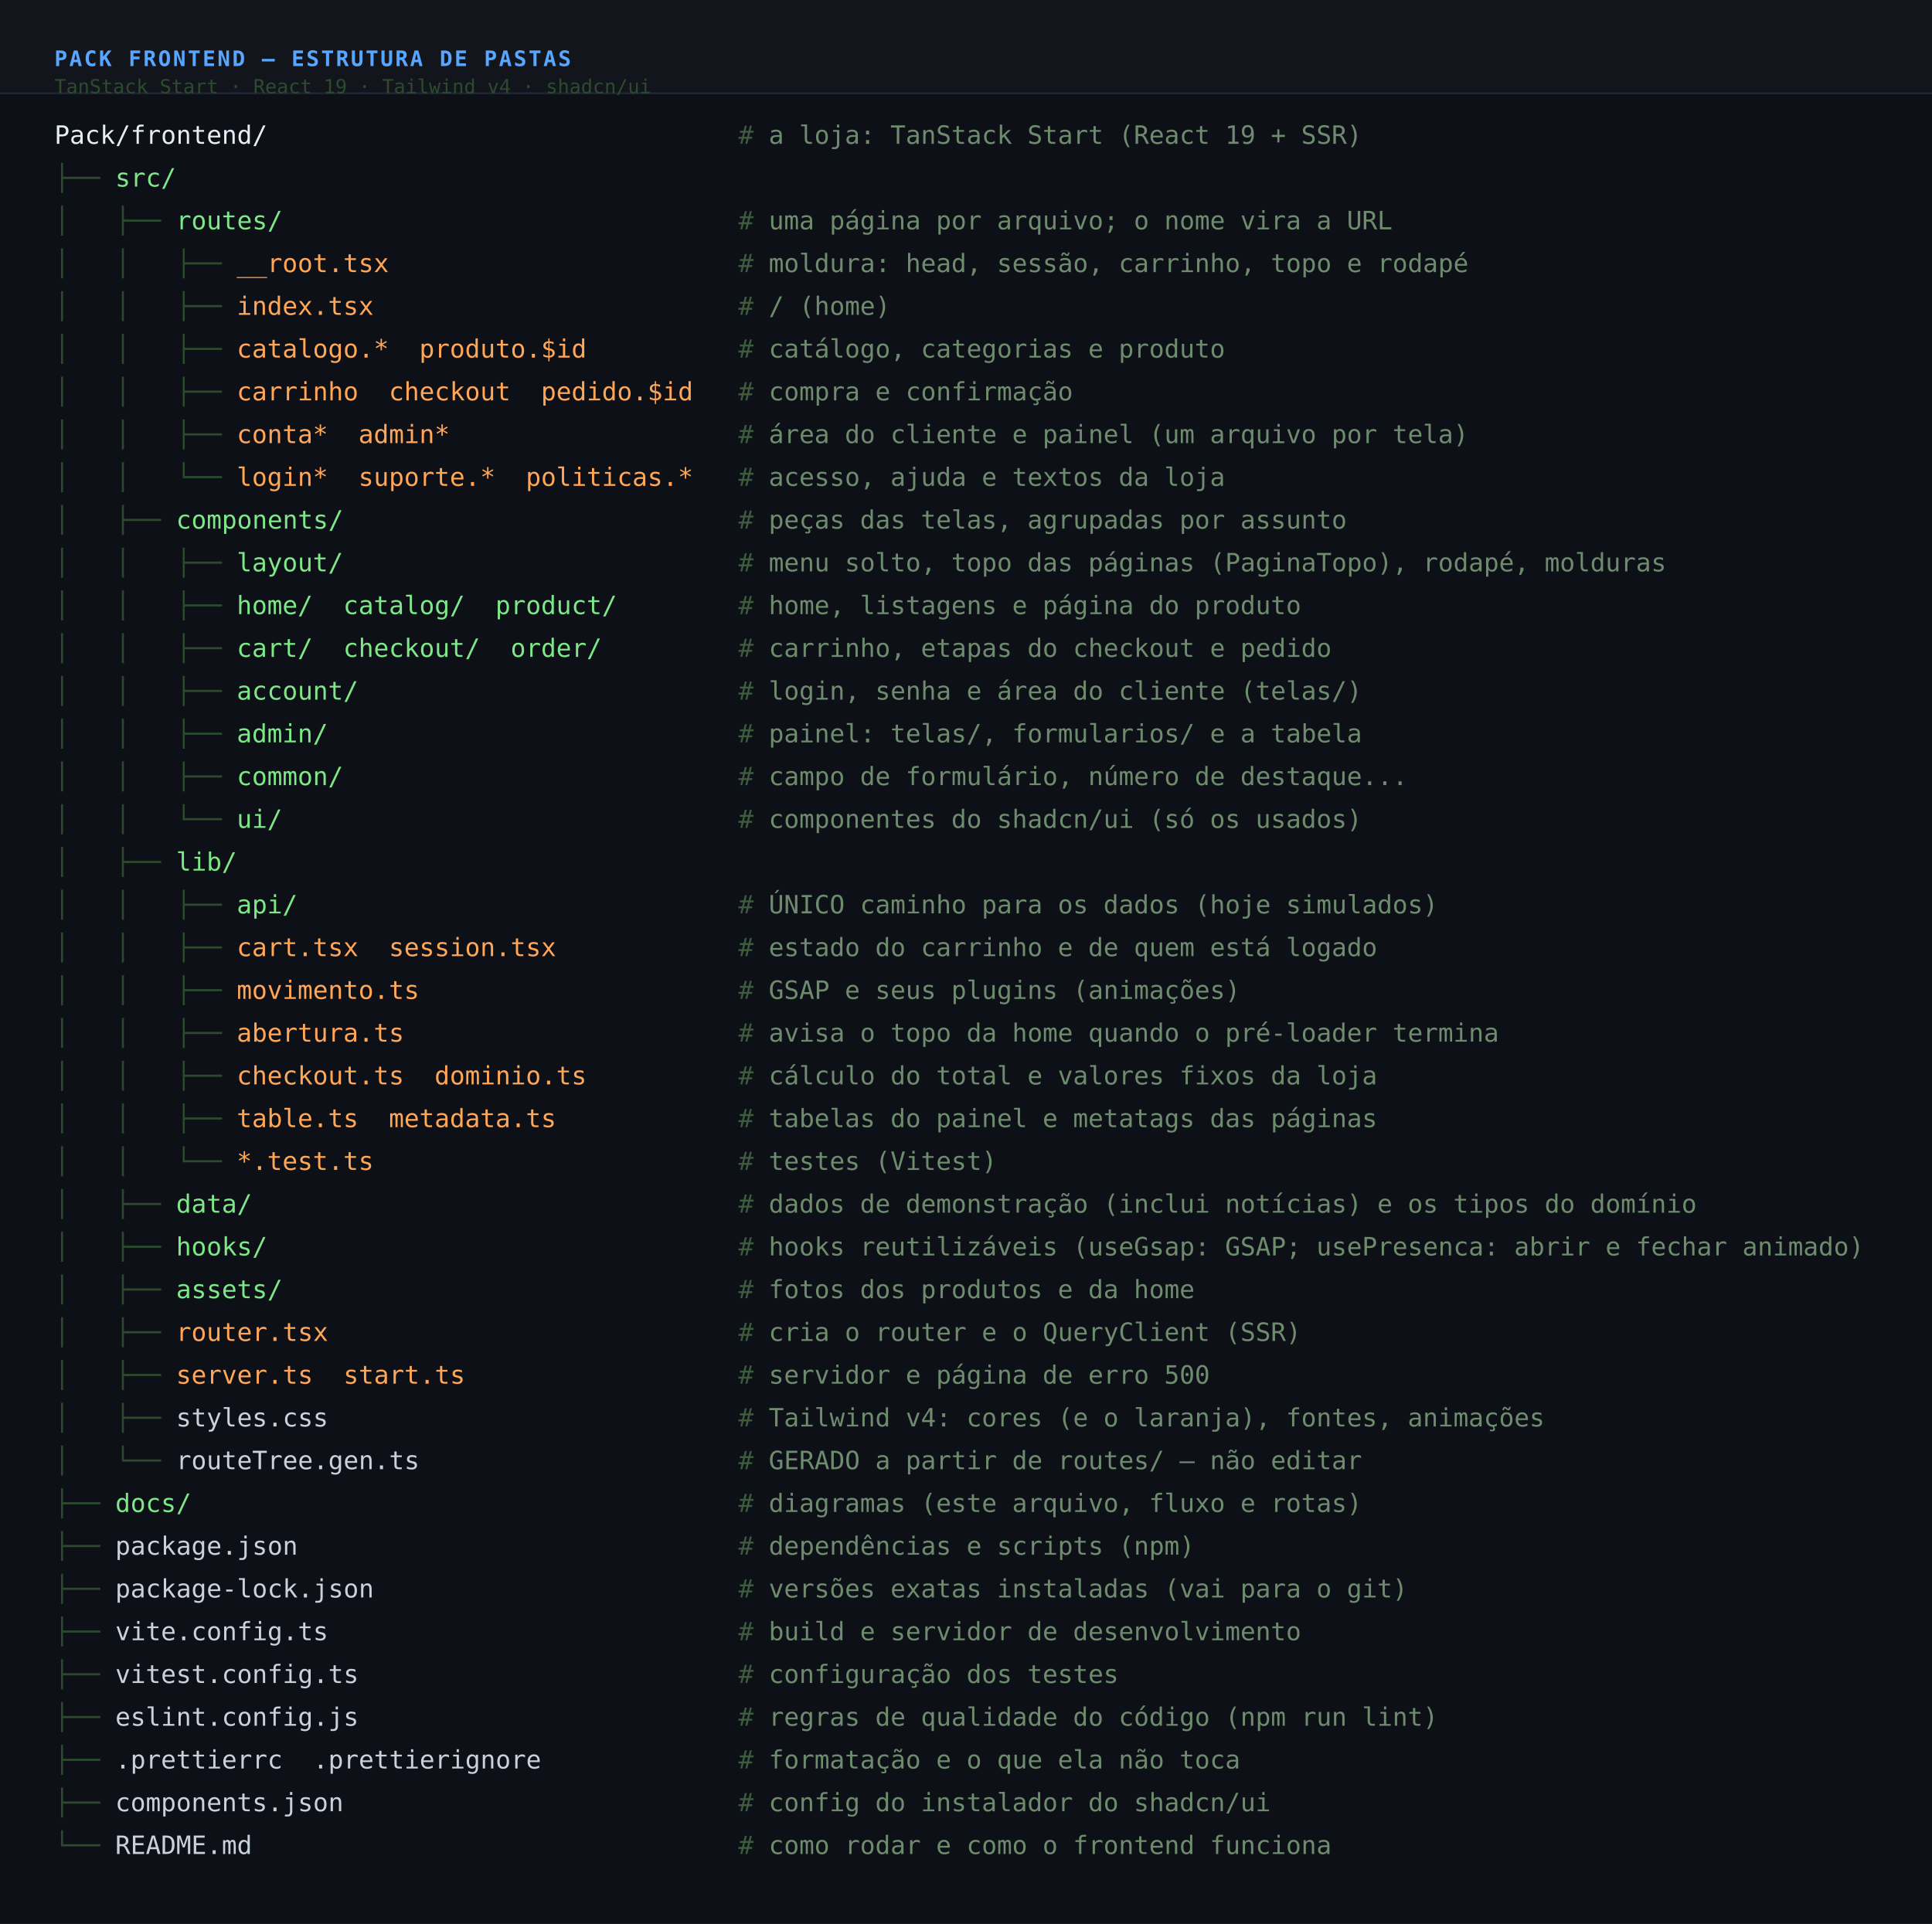
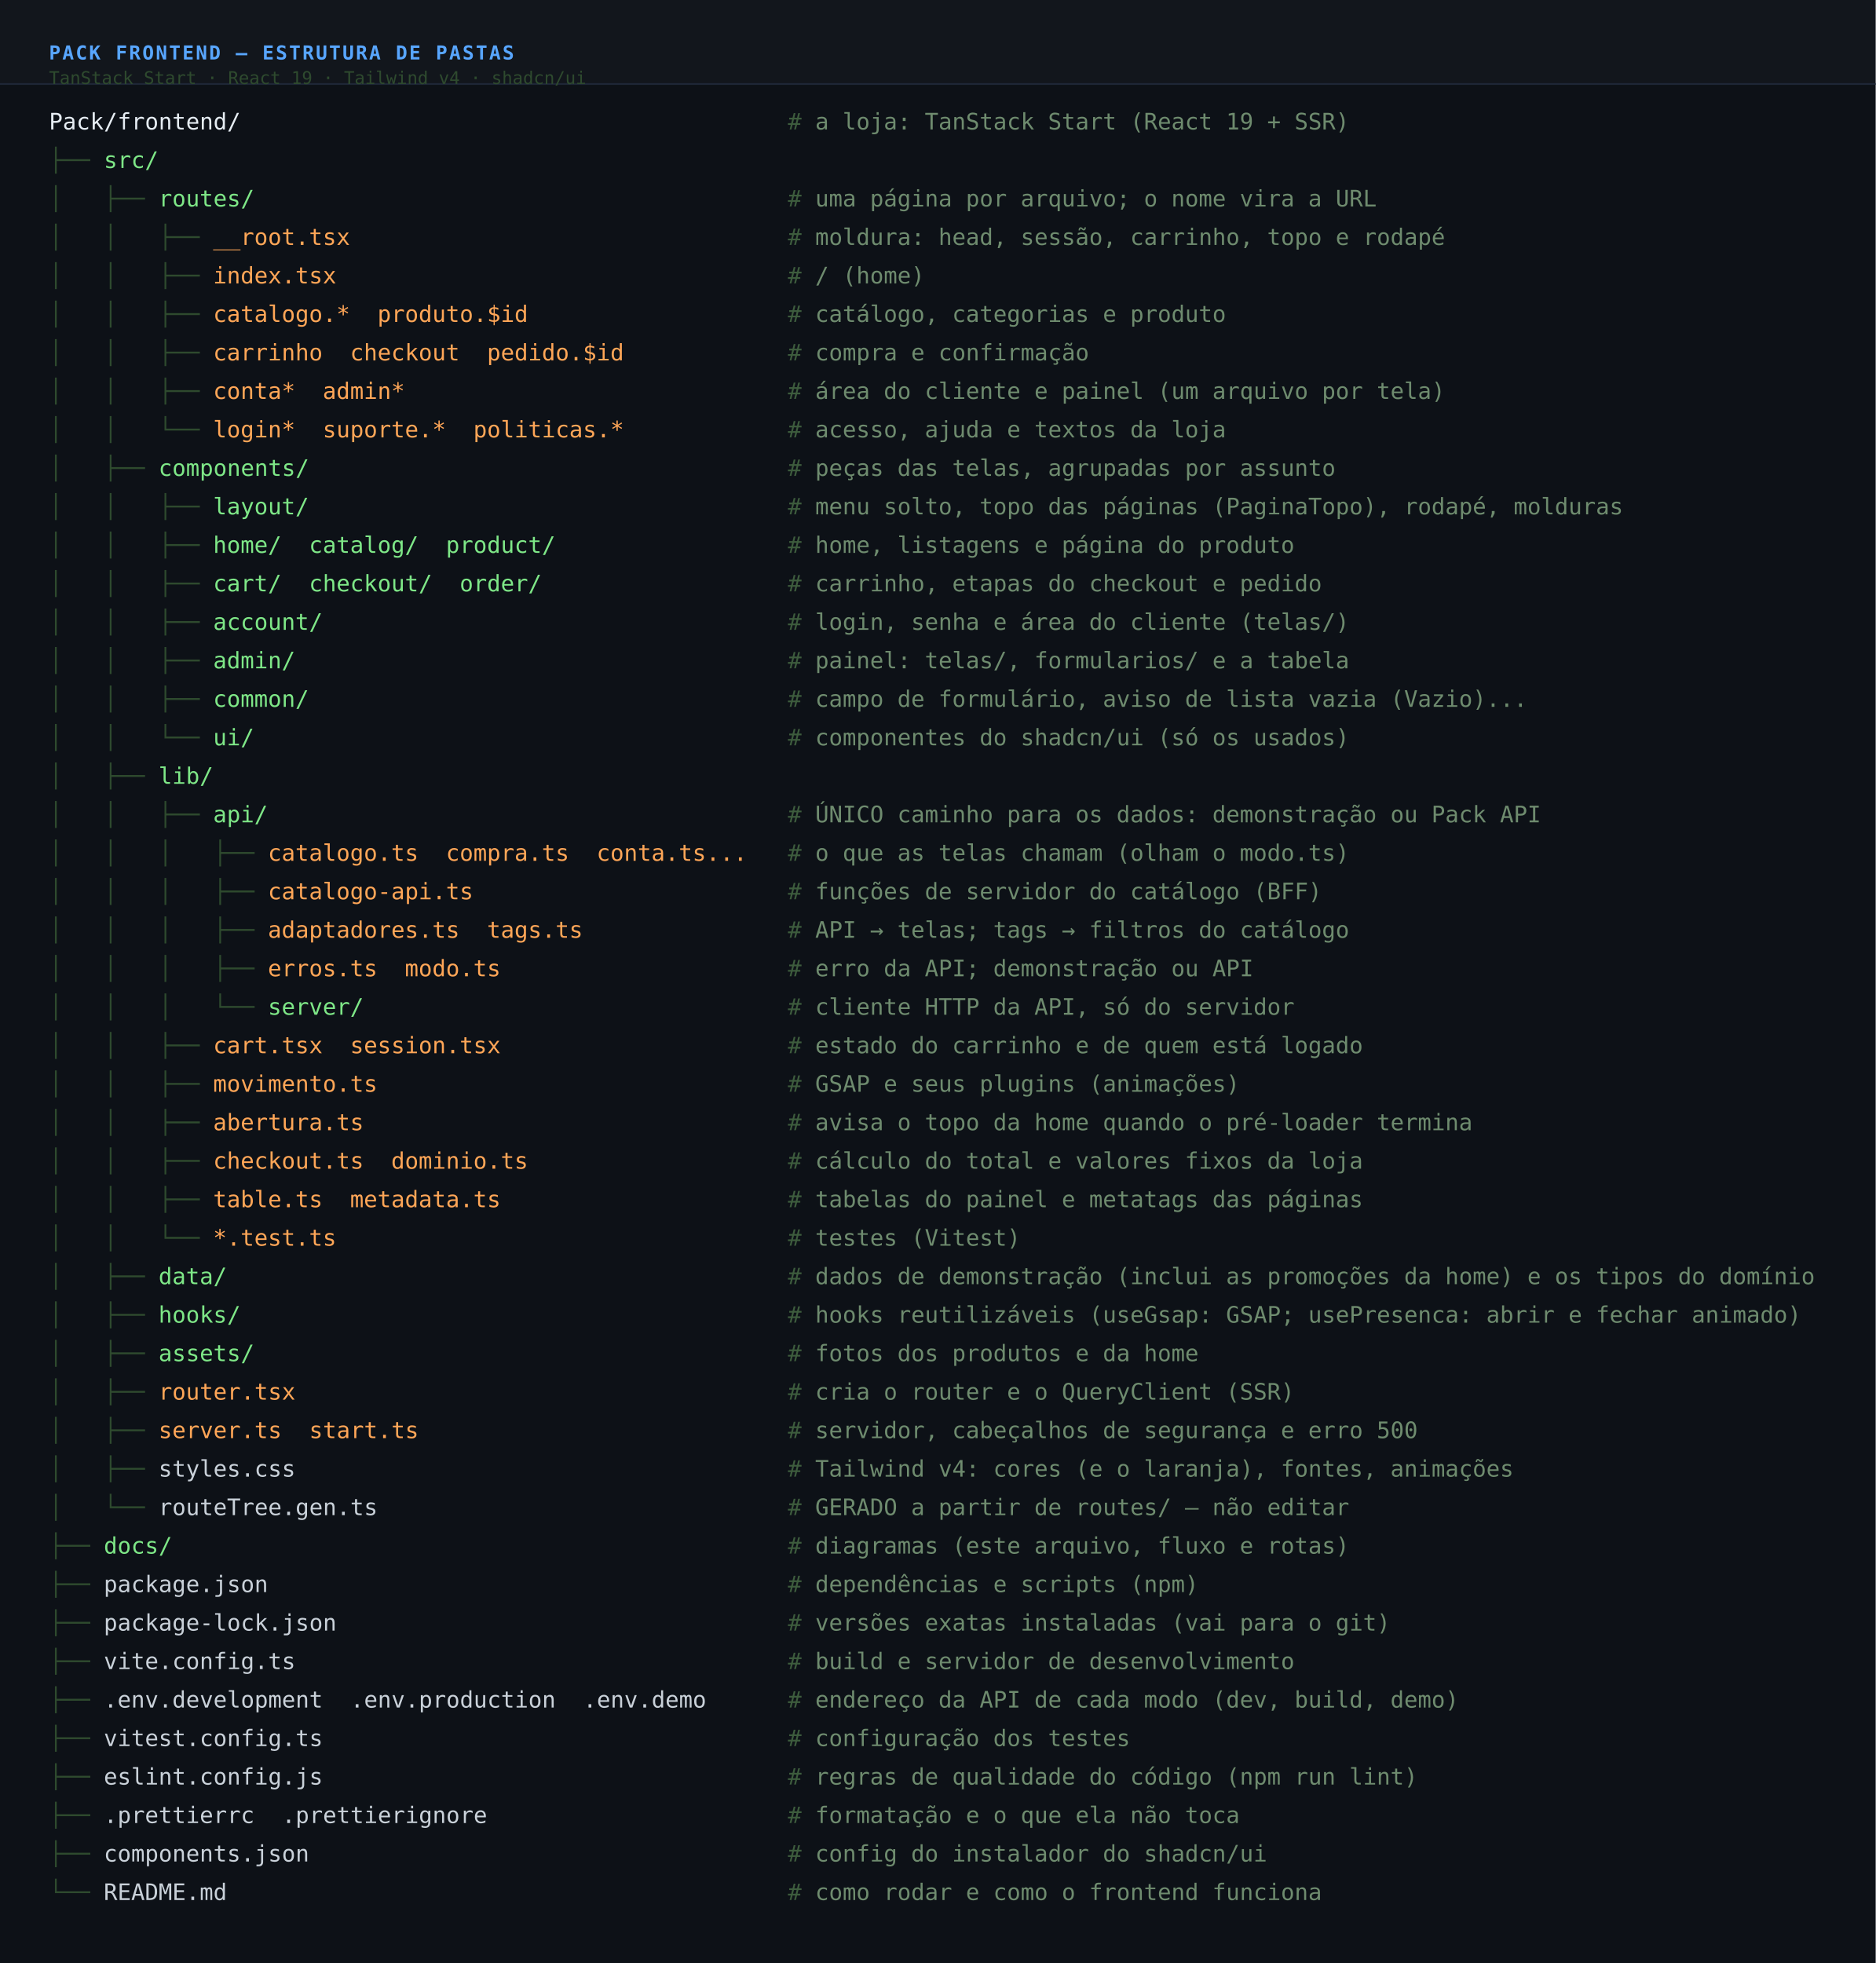
- <svg xmlns="http://www.w3.org/2000/svg" width="994" height="990" viewBox="0 0 994 990">
+ <svg xmlns="http://www.w3.org/2000/svg" width="1072" height="1122" viewBox="0 0 1072 1122">
  <defs>
    <style>text{font-family:JetBrains Mono, Fira Code, monospace;font-variant-ligatures:none;}</style>
  </defs>
-   <rect width="994" height="990" fill="#0d1117" />
-   <rect width="994" height="48" fill="rgba(255,255,255,0.02)" />
-   <line x1="0" y1="48" x2="994" y2="48" stroke="#1e2736" stroke-width="1" />
+   <rect width="1072" height="1122" fill="#0d1117" />
+   <rect width="1072" height="48" fill="rgba(255,255,255,0.02)" />
+   <line x1="0" y1="48" x2="1072" y2="48" stroke="#1e2736" stroke-width="1" />
  <text x="28" y="34" font-size="11" font-weight="700" fill="#58a6ff" letter-spacing="1">PACK FRONTEND — ESTRUTURA DE PASTAS</text>
  <text x="28" y="48" font-size="10" fill="#2e4a2e">TanStack Start · React 19 · Tailwind v4 · shadcn/ui</text>
  <text x="28.0" y="74" font-size="13" fill="#e6edf3" xml:space="preserve">Pack/frontend/</text>
-   <text x="379.9" y="74" font-size="13" fill="#3d5c3d">#</text>
-   <text x="395.5" y="74" font-size="13" fill="#6e8b6e">a loja: TanStack Start (React 19 + SSR)</text>
+   <text x="450.3" y="74" font-size="13" fill="#3d5c3d">#</text>
+   <text x="465.9" y="74" font-size="13" fill="#6e8b6e">a loja: TanStack Start (React 19 + SSR)</text>
  <text x="28" y="96" font-size="13" fill="#2e4a2e" xml:space="preserve">├── </text>
  <text x="59.3" y="96" font-size="13" fill="#7ee787" xml:space="preserve">src/</text>
  <text x="28" y="118" font-size="13" fill="#2e4a2e" xml:space="preserve">│   ├── </text>
  <text x="90.6" y="118" font-size="13" fill="#7ee787" xml:space="preserve">routes/</text>
-   <text x="379.9" y="118" font-size="13" fill="#3d5c3d">#</text>
-   <text x="395.5" y="118" font-size="13" fill="#6e8b6e">uma página por arquivo; o nome vira a URL</text>
+   <text x="450.3" y="118" font-size="13" fill="#3d5c3d">#</text>
+   <text x="465.9" y="118" font-size="13" fill="#6e8b6e">uma página por arquivo; o nome vira a URL</text>
  <text x="28" y="140" font-size="13" fill="#2e4a2e" xml:space="preserve">│   │   ├── </text>
  <text x="121.8" y="140" font-size="13" fill="#ffa657" xml:space="preserve">__root.tsx</text>
-   <text x="379.9" y="140" font-size="13" fill="#3d5c3d">#</text>
-   <text x="395.5" y="140" font-size="13" fill="#6e8b6e">moldura: head, sessão, carrinho, topo e rodapé</text>
+   <text x="450.3" y="140" font-size="13" fill="#3d5c3d">#</text>
+   <text x="465.9" y="140" font-size="13" fill="#6e8b6e">moldura: head, sessão, carrinho, topo e rodapé</text>
  <text x="28" y="162" font-size="13" fill="#2e4a2e" xml:space="preserve">│   │   ├── </text>
  <text x="121.8" y="162" font-size="13" fill="#ffa657" xml:space="preserve">index.tsx</text>
-   <text x="379.9" y="162" font-size="13" fill="#3d5c3d">#</text>
-   <text x="395.5" y="162" font-size="13" fill="#6e8b6e">/ (home)</text>
+   <text x="450.3" y="162" font-size="13" fill="#3d5c3d">#</text>
+   <text x="465.9" y="162" font-size="13" fill="#6e8b6e">/ (home)</text>
  <text x="28" y="184" font-size="13" fill="#2e4a2e" xml:space="preserve">│   │   ├── </text>
  <text x="121.8" y="184" font-size="13" fill="#ffa657" xml:space="preserve">catalogo.*  produto.$id</text>
-   <text x="379.9" y="184" font-size="13" fill="#3d5c3d">#</text>
-   <text x="395.5" y="184" font-size="13" fill="#6e8b6e">catálogo, categorias e produto</text>
+   <text x="450.3" y="184" font-size="13" fill="#3d5c3d">#</text>
+   <text x="465.9" y="184" font-size="13" fill="#6e8b6e">catálogo, categorias e produto</text>
  <text x="28" y="206" font-size="13" fill="#2e4a2e" xml:space="preserve">│   │   ├── </text>
  <text x="121.8" y="206" font-size="13" fill="#ffa657" xml:space="preserve">carrinho  checkout  pedido.$id</text>
-   <text x="379.9" y="206" font-size="13" fill="#3d5c3d">#</text>
-   <text x="395.5" y="206" font-size="13" fill="#6e8b6e">compra e confirmação</text>
+   <text x="450.3" y="206" font-size="13" fill="#3d5c3d">#</text>
+   <text x="465.9" y="206" font-size="13" fill="#6e8b6e">compra e confirmação</text>
  <text x="28" y="228" font-size="13" fill="#2e4a2e" xml:space="preserve">│   │   ├── </text>
  <text x="121.8" y="228" font-size="13" fill="#ffa657" xml:space="preserve">conta*  admin*</text>
-   <text x="379.9" y="228" font-size="13" fill="#3d5c3d">#</text>
-   <text x="395.5" y="228" font-size="13" fill="#6e8b6e">área do cliente e painel (um arquivo por tela)</text>
+   <text x="450.3" y="228" font-size="13" fill="#3d5c3d">#</text>
+   <text x="465.9" y="228" font-size="13" fill="#6e8b6e">área do cliente e painel (um arquivo por tela)</text>
  <text x="28" y="250" font-size="13" fill="#2e4a2e" xml:space="preserve">│   │   └── </text>
  <text x="121.8" y="250" font-size="13" fill="#ffa657" xml:space="preserve">login*  suporte.*  politicas.*</text>
-   <text x="379.9" y="250" font-size="13" fill="#3d5c3d">#</text>
-   <text x="395.5" y="250" font-size="13" fill="#6e8b6e">acesso, ajuda e textos da loja</text>
+   <text x="450.3" y="250" font-size="13" fill="#3d5c3d">#</text>
+   <text x="465.9" y="250" font-size="13" fill="#6e8b6e">acesso, ajuda e textos da loja</text>
  <text x="28" y="272" font-size="13" fill="#2e4a2e" xml:space="preserve">│   ├── </text>
  <text x="90.6" y="272" font-size="13" fill="#7ee787" xml:space="preserve">components/</text>
-   <text x="379.9" y="272" font-size="13" fill="#3d5c3d">#</text>
-   <text x="395.5" y="272" font-size="13" fill="#6e8b6e">peças das telas, agrupadas por assunto</text>
+   <text x="450.3" y="272" font-size="13" fill="#3d5c3d">#</text>
+   <text x="465.9" y="272" font-size="13" fill="#6e8b6e">peças das telas, agrupadas por assunto</text>
  <text x="28" y="294" font-size="13" fill="#2e4a2e" xml:space="preserve">│   │   ├── </text>
  <text x="121.8" y="294" font-size="13" fill="#7ee787" xml:space="preserve">layout/</text>
-   <text x="379.9" y="294" font-size="13" fill="#3d5c3d">#</text>
-   <text x="395.5" y="294" font-size="13" fill="#6e8b6e">menu solto, topo das páginas (PaginaTopo), rodapé, molduras</text>
+   <text x="450.3" y="294" font-size="13" fill="#3d5c3d">#</text>
+   <text x="465.9" y="294" font-size="13" fill="#6e8b6e">menu solto, topo das páginas (PaginaTopo), rodapé, molduras</text>
  <text x="28" y="316" font-size="13" fill="#2e4a2e" xml:space="preserve">│   │   ├── </text>
  <text x="121.8" y="316" font-size="13" fill="#7ee787" xml:space="preserve">home/  catalog/  product/</text>
-   <text x="379.9" y="316" font-size="13" fill="#3d5c3d">#</text>
-   <text x="395.5" y="316" font-size="13" fill="#6e8b6e">home, listagens e página do produto</text>
+   <text x="450.3" y="316" font-size="13" fill="#3d5c3d">#</text>
+   <text x="465.9" y="316" font-size="13" fill="#6e8b6e">home, listagens e página do produto</text>
  <text x="28" y="338" font-size="13" fill="#2e4a2e" xml:space="preserve">│   │   ├── </text>
  <text x="121.8" y="338" font-size="13" fill="#7ee787" xml:space="preserve">cart/  checkout/  order/</text>
-   <text x="379.9" y="338" font-size="13" fill="#3d5c3d">#</text>
-   <text x="395.5" y="338" font-size="13" fill="#6e8b6e">carrinho, etapas do checkout e pedido</text>
+   <text x="450.3" y="338" font-size="13" fill="#3d5c3d">#</text>
+   <text x="465.9" y="338" font-size="13" fill="#6e8b6e">carrinho, etapas do checkout e pedido</text>
  <text x="28" y="360" font-size="13" fill="#2e4a2e" xml:space="preserve">│   │   ├── </text>
  <text x="121.8" y="360" font-size="13" fill="#7ee787" xml:space="preserve">account/</text>
-   <text x="379.9" y="360" font-size="13" fill="#3d5c3d">#</text>
-   <text x="395.5" y="360" font-size="13" fill="#6e8b6e">login, senha e área do cliente (telas/)</text>
+   <text x="450.3" y="360" font-size="13" fill="#3d5c3d">#</text>
+   <text x="465.9" y="360" font-size="13" fill="#6e8b6e">login, senha e área do cliente (telas/)</text>
  <text x="28" y="382" font-size="13" fill="#2e4a2e" xml:space="preserve">│   │   ├── </text>
  <text x="121.8" y="382" font-size="13" fill="#7ee787" xml:space="preserve">admin/</text>
-   <text x="379.9" y="382" font-size="13" fill="#3d5c3d">#</text>
-   <text x="395.5" y="382" font-size="13" fill="#6e8b6e">painel: telas/, formularios/ e a tabela</text>
+   <text x="450.3" y="382" font-size="13" fill="#3d5c3d">#</text>
+   <text x="465.9" y="382" font-size="13" fill="#6e8b6e">painel: telas/, formularios/ e a tabela</text>
  <text x="28" y="404" font-size="13" fill="#2e4a2e" xml:space="preserve">│   │   ├── </text>
  <text x="121.8" y="404" font-size="13" fill="#7ee787" xml:space="preserve">common/</text>
-   <text x="379.9" y="404" font-size="13" fill="#3d5c3d">#</text>
-   <text x="395.5" y="404" font-size="13" fill="#6e8b6e">campo de formulário, número de destaque...</text>
+   <text x="450.3" y="404" font-size="13" fill="#3d5c3d">#</text>
+   <text x="465.9" y="404" font-size="13" fill="#6e8b6e">campo de formulário, aviso de lista vazia (Vazio)...</text>
  <text x="28" y="426" font-size="13" fill="#2e4a2e" xml:space="preserve">│   │   └── </text>
  <text x="121.8" y="426" font-size="13" fill="#7ee787" xml:space="preserve">ui/</text>
-   <text x="379.9" y="426" font-size="13" fill="#3d5c3d">#</text>
-   <text x="395.5" y="426" font-size="13" fill="#6e8b6e">componentes do shadcn/ui (só os usados)</text>
+   <text x="450.3" y="426" font-size="13" fill="#3d5c3d">#</text>
+   <text x="465.9" y="426" font-size="13" fill="#6e8b6e">componentes do shadcn/ui (só os usados)</text>
  <text x="28" y="448" font-size="13" fill="#2e4a2e" xml:space="preserve">│   ├── </text>
  <text x="90.6" y="448" font-size="13" fill="#7ee787" xml:space="preserve">lib/</text>
  <text x="28" y="470" font-size="13" fill="#2e4a2e" xml:space="preserve">│   │   ├── </text>
  <text x="121.8" y="470" font-size="13" fill="#7ee787" xml:space="preserve">api/</text>
-   <text x="379.9" y="470" font-size="13" fill="#3d5c3d">#</text>
-   <text x="395.5" y="470" font-size="13" fill="#6e8b6e">ÚNICO caminho para os dados (hoje simulados)</text>
-   <text x="28" y="492" font-size="13" fill="#2e4a2e" xml:space="preserve">│   │   ├── </text>
-   <text x="121.8" y="492" font-size="13" fill="#ffa657" xml:space="preserve">cart.tsx  session.tsx</text>
-   <text x="379.9" y="492" font-size="13" fill="#3d5c3d">#</text>
-   <text x="395.5" y="492" font-size="13" fill="#6e8b6e">estado do carrinho e de quem está logado</text>
-   <text x="28" y="514" font-size="13" fill="#2e4a2e" xml:space="preserve">│   │   ├── </text>
-   <text x="121.8" y="514" font-size="13" fill="#ffa657" xml:space="preserve">movimento.ts</text>
-   <text x="379.9" y="514" font-size="13" fill="#3d5c3d">#</text>
-   <text x="395.5" y="514" font-size="13" fill="#6e8b6e">GSAP e seus plugins (animações)</text>
-   <text x="28" y="536" font-size="13" fill="#2e4a2e" xml:space="preserve">│   │   ├── </text>
-   <text x="121.8" y="536" font-size="13" fill="#ffa657" xml:space="preserve">abertura.ts</text>
-   <text x="379.9" y="536" font-size="13" fill="#3d5c3d">#</text>
-   <text x="395.5" y="536" font-size="13" fill="#6e8b6e">avisa o topo da home quando o pré-loader termina</text>
-   <text x="28" y="558" font-size="13" fill="#2e4a2e" xml:space="preserve">│   │   ├── </text>
-   <text x="121.8" y="558" font-size="13" fill="#ffa657" xml:space="preserve">checkout.ts  dominio.ts</text>
-   <text x="379.9" y="558" font-size="13" fill="#3d5c3d">#</text>
-   <text x="395.5" y="558" font-size="13" fill="#6e8b6e">cálculo do total e valores fixos da loja</text>
-   <text x="28" y="580" font-size="13" fill="#2e4a2e" xml:space="preserve">│   │   ├── </text>
-   <text x="121.8" y="580" font-size="13" fill="#ffa657" xml:space="preserve">table.ts  metadata.ts</text>
-   <text x="379.9" y="580" font-size="13" fill="#3d5c3d">#</text>
-   <text x="395.5" y="580" font-size="13" fill="#6e8b6e">tabelas do painel e metatags das páginas</text>
-   <text x="28" y="602" font-size="13" fill="#2e4a2e" xml:space="preserve">│   │   └── </text>
-   <text x="121.8" y="602" font-size="13" fill="#ffa657" xml:space="preserve">*.test.ts</text>
-   <text x="379.9" y="602" font-size="13" fill="#3d5c3d">#</text>
-   <text x="395.5" y="602" font-size="13" fill="#6e8b6e">testes (Vitest)</text>
-   <text x="28" y="624" font-size="13" fill="#2e4a2e" xml:space="preserve">│   ├── </text>
-   <text x="90.6" y="624" font-size="13" fill="#7ee787" xml:space="preserve">data/</text>
-   <text x="379.9" y="624" font-size="13" fill="#3d5c3d">#</text>
-   <text x="395.5" y="624" font-size="13" fill="#6e8b6e">dados de demonstração (inclui notícias) e os tipos do domínio</text>
-   <text x="28" y="646" font-size="13" fill="#2e4a2e" xml:space="preserve">│   ├── </text>
-   <text x="90.6" y="646" font-size="13" fill="#7ee787" xml:space="preserve">hooks/</text>
-   <text x="379.9" y="646" font-size="13" fill="#3d5c3d">#</text>
-   <text x="395.5" y="646" font-size="13" fill="#6e8b6e">hooks reutilizáveis (useGsap: GSAP; usePresenca: abrir e fechar animado)</text>
-   <text x="28" y="668" font-size="13" fill="#2e4a2e" xml:space="preserve">│   ├── </text>
-   <text x="90.6" y="668" font-size="13" fill="#7ee787" xml:space="preserve">assets/</text>
-   <text x="379.9" y="668" font-size="13" fill="#3d5c3d">#</text>
-   <text x="395.5" y="668" font-size="13" fill="#6e8b6e">fotos dos produtos e da home</text>
-   <text x="28" y="690" font-size="13" fill="#2e4a2e" xml:space="preserve">│   ├── </text>
-   <text x="90.6" y="690" font-size="13" fill="#ffa657" xml:space="preserve">router.tsx</text>
-   <text x="379.9" y="690" font-size="13" fill="#3d5c3d">#</text>
-   <text x="395.5" y="690" font-size="13" fill="#6e8b6e">cria o router e o QueryClient (SSR)</text>
-   <text x="28" y="712" font-size="13" fill="#2e4a2e" xml:space="preserve">│   ├── </text>
-   <text x="90.6" y="712" font-size="13" fill="#ffa657" xml:space="preserve">server.ts  start.ts</text>
-   <text x="379.9" y="712" font-size="13" fill="#3d5c3d">#</text>
-   <text x="395.5" y="712" font-size="13" fill="#6e8b6e">servidor e página de erro 500</text>
+   <text x="450.3" y="470" font-size="13" fill="#3d5c3d">#</text>
+   <text x="465.9" y="470" font-size="13" fill="#6e8b6e">ÚNICO caminho para os dados: demonstração ou Pack API</text>
+   <text x="28" y="492" font-size="13" fill="#2e4a2e" xml:space="preserve">│   │   │   ├── </text>
+   <text x="153.1" y="492" font-size="13" fill="#ffa657" xml:space="preserve">catalogo.ts  compra.ts  conta.ts...</text>
+   <text x="450.3" y="492" font-size="13" fill="#3d5c3d">#</text>
+   <text x="465.9" y="492" font-size="13" fill="#6e8b6e">o que as telas chamam (olham o modo.ts)</text>
+   <text x="28" y="514" font-size="13" fill="#2e4a2e" xml:space="preserve">│   │   │   ├── </text>
+   <text x="153.1" y="514" font-size="13" fill="#ffa657" xml:space="preserve">catalogo-api.ts</text>
+   <text x="450.3" y="514" font-size="13" fill="#3d5c3d">#</text>
+   <text x="465.9" y="514" font-size="13" fill="#6e8b6e">funções de servidor do catálogo (BFF)</text>
+   <text x="28" y="536" font-size="13" fill="#2e4a2e" xml:space="preserve">│   │   │   ├── </text>
+   <text x="153.1" y="536" font-size="13" fill="#ffa657" xml:space="preserve">adaptadores.ts  tags.ts</text>
+   <text x="450.3" y="536" font-size="13" fill="#3d5c3d">#</text>
+   <text x="465.9" y="536" font-size="13" fill="#6e8b6e">API → telas; tags → filtros do catálogo</text>
+   <text x="28" y="558" font-size="13" fill="#2e4a2e" xml:space="preserve">│   │   │   ├── </text>
+   <text x="153.1" y="558" font-size="13" fill="#ffa657" xml:space="preserve">erros.ts  modo.ts</text>
+   <text x="450.3" y="558" font-size="13" fill="#3d5c3d">#</text>
+   <text x="465.9" y="558" font-size="13" fill="#6e8b6e">erro da API; demonstração ou API</text>
+   <text x="28" y="580" font-size="13" fill="#2e4a2e" xml:space="preserve">│   │   │   └── </text>
+   <text x="153.1" y="580" font-size="13" fill="#7ee787" xml:space="preserve">server/</text>
+   <text x="450.3" y="580" font-size="13" fill="#3d5c3d">#</text>
+   <text x="465.9" y="580" font-size="13" fill="#6e8b6e">cliente HTTP da API, só do servidor</text>
+   <text x="28" y="602" font-size="13" fill="#2e4a2e" xml:space="preserve">│   │   ├── </text>
+   <text x="121.8" y="602" font-size="13" fill="#ffa657" xml:space="preserve">cart.tsx  session.tsx</text>
+   <text x="450.3" y="602" font-size="13" fill="#3d5c3d">#</text>
+   <text x="465.9" y="602" font-size="13" fill="#6e8b6e">estado do carrinho e de quem está logado</text>
+   <text x="28" y="624" font-size="13" fill="#2e4a2e" xml:space="preserve">│   │   ├── </text>
+   <text x="121.8" y="624" font-size="13" fill="#ffa657" xml:space="preserve">movimento.ts</text>
+   <text x="450.3" y="624" font-size="13" fill="#3d5c3d">#</text>
+   <text x="465.9" y="624" font-size="13" fill="#6e8b6e">GSAP e seus plugins (animações)</text>
+   <text x="28" y="646" font-size="13" fill="#2e4a2e" xml:space="preserve">│   │   ├── </text>
+   <text x="121.8" y="646" font-size="13" fill="#ffa657" xml:space="preserve">abertura.ts</text>
+   <text x="450.3" y="646" font-size="13" fill="#3d5c3d">#</text>
+   <text x="465.9" y="646" font-size="13" fill="#6e8b6e">avisa o topo da home quando o pré-loader termina</text>
+   <text x="28" y="668" font-size="13" fill="#2e4a2e" xml:space="preserve">│   │   ├── </text>
+   <text x="121.8" y="668" font-size="13" fill="#ffa657" xml:space="preserve">checkout.ts  dominio.ts</text>
+   <text x="450.3" y="668" font-size="13" fill="#3d5c3d">#</text>
+   <text x="465.9" y="668" font-size="13" fill="#6e8b6e">cálculo do total e valores fixos da loja</text>
+   <text x="28" y="690" font-size="13" fill="#2e4a2e" xml:space="preserve">│   │   ├── </text>
+   <text x="121.8" y="690" font-size="13" fill="#ffa657" xml:space="preserve">table.ts  metadata.ts</text>
+   <text x="450.3" y="690" font-size="13" fill="#3d5c3d">#</text>
+   <text x="465.9" y="690" font-size="13" fill="#6e8b6e">tabelas do painel e metatags das páginas</text>
+   <text x="28" y="712" font-size="13" fill="#2e4a2e" xml:space="preserve">│   │   └── </text>
+   <text x="121.8" y="712" font-size="13" fill="#ffa657" xml:space="preserve">*.test.ts</text>
+   <text x="450.3" y="712" font-size="13" fill="#3d5c3d">#</text>
+   <text x="465.9" y="712" font-size="13" fill="#6e8b6e">testes (Vitest)</text>
  <text x="28" y="734" font-size="13" fill="#2e4a2e" xml:space="preserve">│   ├── </text>
-   <text x="90.6" y="734" font-size="13" fill="#c9d1d9" xml:space="preserve">styles.css</text>
-   <text x="379.9" y="734" font-size="13" fill="#3d5c3d">#</text>
-   <text x="395.5" y="734" font-size="13" fill="#6e8b6e">Tailwind v4: cores (e o laranja), fontes, animações</text>
-   <text x="28" y="756" font-size="13" fill="#2e4a2e" xml:space="preserve">│   └── </text>
-   <text x="90.6" y="756" font-size="13" fill="#c9d1d9" xml:space="preserve">routeTree.gen.ts</text>
-   <text x="379.9" y="756" font-size="13" fill="#3d5c3d">#</text>
-   <text x="395.5" y="756" font-size="13" fill="#6e8b6e">GERADO a partir de routes/ — não editar</text>
-   <text x="28" y="778" font-size="13" fill="#2e4a2e" xml:space="preserve">├── </text>
-   <text x="59.3" y="778" font-size="13" fill="#7ee787" xml:space="preserve">docs/</text>
-   <text x="379.9" y="778" font-size="13" fill="#3d5c3d">#</text>
-   <text x="395.5" y="778" font-size="13" fill="#6e8b6e">diagramas (este arquivo, fluxo e rotas)</text>
-   <text x="28" y="800" font-size="13" fill="#2e4a2e" xml:space="preserve">├── </text>
-   <text x="59.3" y="800" font-size="13" fill="#c9d1d9" xml:space="preserve">package.json</text>
-   <text x="379.9" y="800" font-size="13" fill="#3d5c3d">#</text>
-   <text x="395.5" y="800" font-size="13" fill="#6e8b6e">dependências e scripts (npm)</text>
-   <text x="28" y="822" font-size="13" fill="#2e4a2e" xml:space="preserve">├── </text>
-   <text x="59.3" y="822" font-size="13" fill="#c9d1d9" xml:space="preserve">package-lock.json</text>
-   <text x="379.9" y="822" font-size="13" fill="#3d5c3d">#</text>
-   <text x="395.5" y="822" font-size="13" fill="#6e8b6e">versões exatas instaladas (vai para o git)</text>
-   <text x="28" y="844" font-size="13" fill="#2e4a2e" xml:space="preserve">├── </text>
-   <text x="59.3" y="844" font-size="13" fill="#c9d1d9" xml:space="preserve">vite.config.ts</text>
-   <text x="379.9" y="844" font-size="13" fill="#3d5c3d">#</text>
-   <text x="395.5" y="844" font-size="13" fill="#6e8b6e">build e servidor de desenvolvimento</text>
-   <text x="28" y="866" font-size="13" fill="#2e4a2e" xml:space="preserve">├── </text>
-   <text x="59.3" y="866" font-size="13" fill="#c9d1d9" xml:space="preserve">vitest.config.ts</text>
-   <text x="379.9" y="866" font-size="13" fill="#3d5c3d">#</text>
-   <text x="395.5" y="866" font-size="13" fill="#6e8b6e">configuração dos testes</text>
+   <text x="90.6" y="734" font-size="13" fill="#7ee787" xml:space="preserve">data/</text>
+   <text x="450.3" y="734" font-size="13" fill="#3d5c3d">#</text>
+   <text x="465.9" y="734" font-size="13" fill="#6e8b6e">dados de demonstração (inclui as promoções da home) e os tipos do domínio</text>
+   <text x="28" y="756" font-size="13" fill="#2e4a2e" xml:space="preserve">│   ├── </text>
+   <text x="90.6" y="756" font-size="13" fill="#7ee787" xml:space="preserve">hooks/</text>
+   <text x="450.3" y="756" font-size="13" fill="#3d5c3d">#</text>
+   <text x="465.9" y="756" font-size="13" fill="#6e8b6e">hooks reutilizáveis (useGsap: GSAP; usePresenca: abrir e fechar animado)</text>
+   <text x="28" y="778" font-size="13" fill="#2e4a2e" xml:space="preserve">│   ├── </text>
+   <text x="90.6" y="778" font-size="13" fill="#7ee787" xml:space="preserve">assets/</text>
+   <text x="450.3" y="778" font-size="13" fill="#3d5c3d">#</text>
+   <text x="465.9" y="778" font-size="13" fill="#6e8b6e">fotos dos produtos e da home</text>
+   <text x="28" y="800" font-size="13" fill="#2e4a2e" xml:space="preserve">│   ├── </text>
+   <text x="90.6" y="800" font-size="13" fill="#ffa657" xml:space="preserve">router.tsx</text>
+   <text x="450.3" y="800" font-size="13" fill="#3d5c3d">#</text>
+   <text x="465.9" y="800" font-size="13" fill="#6e8b6e">cria o router e o QueryClient (SSR)</text>
+   <text x="28" y="822" font-size="13" fill="#2e4a2e" xml:space="preserve">│   ├── </text>
+   <text x="90.6" y="822" font-size="13" fill="#ffa657" xml:space="preserve">server.ts  start.ts</text>
+   <text x="450.3" y="822" font-size="13" fill="#3d5c3d">#</text>
+   <text x="465.9" y="822" font-size="13" fill="#6e8b6e">servidor, cabeçalhos de segurança e erro 500</text>
+   <text x="28" y="844" font-size="13" fill="#2e4a2e" xml:space="preserve">│   ├── </text>
+   <text x="90.6" y="844" font-size="13" fill="#c9d1d9" xml:space="preserve">styles.css</text>
+   <text x="450.3" y="844" font-size="13" fill="#3d5c3d">#</text>
+   <text x="465.9" y="844" font-size="13" fill="#6e8b6e">Tailwind v4: cores (e o laranja), fontes, animações</text>
+   <text x="28" y="866" font-size="13" fill="#2e4a2e" xml:space="preserve">│   └── </text>
+   <text x="90.6" y="866" font-size="13" fill="#c9d1d9" xml:space="preserve">routeTree.gen.ts</text>
+   <text x="450.3" y="866" font-size="13" fill="#3d5c3d">#</text>
+   <text x="465.9" y="866" font-size="13" fill="#6e8b6e">GERADO a partir de routes/ — não editar</text>
  <text x="28" y="888" font-size="13" fill="#2e4a2e" xml:space="preserve">├── </text>
-   <text x="59.3" y="888" font-size="13" fill="#c9d1d9" xml:space="preserve">eslint.config.js</text>
-   <text x="379.9" y="888" font-size="13" fill="#3d5c3d">#</text>
-   <text x="395.5" y="888" font-size="13" fill="#6e8b6e">regras de qualidade do código (npm run lint)</text>
+   <text x="59.3" y="888" font-size="13" fill="#7ee787" xml:space="preserve">docs/</text>
+   <text x="450.3" y="888" font-size="13" fill="#3d5c3d">#</text>
+   <text x="465.9" y="888" font-size="13" fill="#6e8b6e">diagramas (este arquivo, fluxo e rotas)</text>
  <text x="28" y="910" font-size="13" fill="#2e4a2e" xml:space="preserve">├── </text>
-   <text x="59.3" y="910" font-size="13" fill="#c9d1d9" xml:space="preserve">.prettierrc  .prettierignore</text>
-   <text x="379.9" y="910" font-size="13" fill="#3d5c3d">#</text>
-   <text x="395.5" y="910" font-size="13" fill="#6e8b6e">formatação e o que ela não toca</text>
+   <text x="59.3" y="910" font-size="13" fill="#c9d1d9" xml:space="preserve">package.json</text>
+   <text x="450.3" y="910" font-size="13" fill="#3d5c3d">#</text>
+   <text x="465.9" y="910" font-size="13" fill="#6e8b6e">dependências e scripts (npm)</text>
  <text x="28" y="932" font-size="13" fill="#2e4a2e" xml:space="preserve">├── </text>
-   <text x="59.3" y="932" font-size="13" fill="#c9d1d9" xml:space="preserve">components.json</text>
-   <text x="379.9" y="932" font-size="13" fill="#3d5c3d">#</text>
-   <text x="395.5" y="932" font-size="13" fill="#6e8b6e">config do instalador do shadcn/ui</text>
-   <text x="28" y="954" font-size="13" fill="#2e4a2e" xml:space="preserve">└── </text>
-   <text x="59.3" y="954" font-size="13" fill="#c9d1d9" xml:space="preserve">README.md</text>
-   <text x="379.9" y="954" font-size="13" fill="#3d5c3d">#</text>
-   <text x="395.5" y="954" font-size="13" fill="#6e8b6e">como rodar e como o frontend funciona</text>
+   <text x="59.3" y="932" font-size="13" fill="#c9d1d9" xml:space="preserve">package-lock.json</text>
+   <text x="450.3" y="932" font-size="13" fill="#3d5c3d">#</text>
+   <text x="465.9" y="932" font-size="13" fill="#6e8b6e">versões exatas instaladas (vai para o git)</text>
+   <text x="28" y="954" font-size="13" fill="#2e4a2e" xml:space="preserve">├── </text>
+   <text x="59.3" y="954" font-size="13" fill="#c9d1d9" xml:space="preserve">vite.config.ts</text>
+   <text x="450.3" y="954" font-size="13" fill="#3d5c3d">#</text>
+   <text x="465.9" y="954" font-size="13" fill="#6e8b6e">build e servidor de desenvolvimento</text>
+   <text x="28" y="976" font-size="13" fill="#2e4a2e" xml:space="preserve">├── </text>
+   <text x="59.3" y="976" font-size="13" fill="#c9d1d9" xml:space="preserve">.env.development  .env.production  .env.demo</text>
+   <text x="450.3" y="976" font-size="13" fill="#3d5c3d">#</text>
+   <text x="465.9" y="976" font-size="13" fill="#6e8b6e">endereço da API de cada modo (dev, build, demo)</text>
+   <text x="28" y="998" font-size="13" fill="#2e4a2e" xml:space="preserve">├── </text>
+   <text x="59.3" y="998" font-size="13" fill="#c9d1d9" xml:space="preserve">vitest.config.ts</text>
+   <text x="450.3" y="998" font-size="13" fill="#3d5c3d">#</text>
+   <text x="465.9" y="998" font-size="13" fill="#6e8b6e">configuração dos testes</text>
+   <text x="28" y="1020" font-size="13" fill="#2e4a2e" xml:space="preserve">├── </text>
+   <text x="59.3" y="1020" font-size="13" fill="#c9d1d9" xml:space="preserve">eslint.config.js</text>
+   <text x="450.3" y="1020" font-size="13" fill="#3d5c3d">#</text>
+   <text x="465.9" y="1020" font-size="13" fill="#6e8b6e">regras de qualidade do código (npm run lint)</text>
+   <text x="28" y="1042" font-size="13" fill="#2e4a2e" xml:space="preserve">├── </text>
+   <text x="59.3" y="1042" font-size="13" fill="#c9d1d9" xml:space="preserve">.prettierrc  .prettierignore</text>
+   <text x="450.3" y="1042" font-size="13" fill="#3d5c3d">#</text>
+   <text x="465.9" y="1042" font-size="13" fill="#6e8b6e">formatação e o que ela não toca</text>
+   <text x="28" y="1064" font-size="13" fill="#2e4a2e" xml:space="preserve">├── </text>
+   <text x="59.3" y="1064" font-size="13" fill="#c9d1d9" xml:space="preserve">components.json</text>
+   <text x="450.3" y="1064" font-size="13" fill="#3d5c3d">#</text>
+   <text x="465.9" y="1064" font-size="13" fill="#6e8b6e">config do instalador do shadcn/ui</text>
+   <text x="28" y="1086" font-size="13" fill="#2e4a2e" xml:space="preserve">└── </text>
+   <text x="59.3" y="1086" font-size="13" fill="#c9d1d9" xml:space="preserve">README.md</text>
+   <text x="450.3" y="1086" font-size="13" fill="#3d5c3d">#</text>
+   <text x="465.9" y="1086" font-size="13" fill="#6e8b6e">como rodar e como o frontend funciona</text>
</svg>
